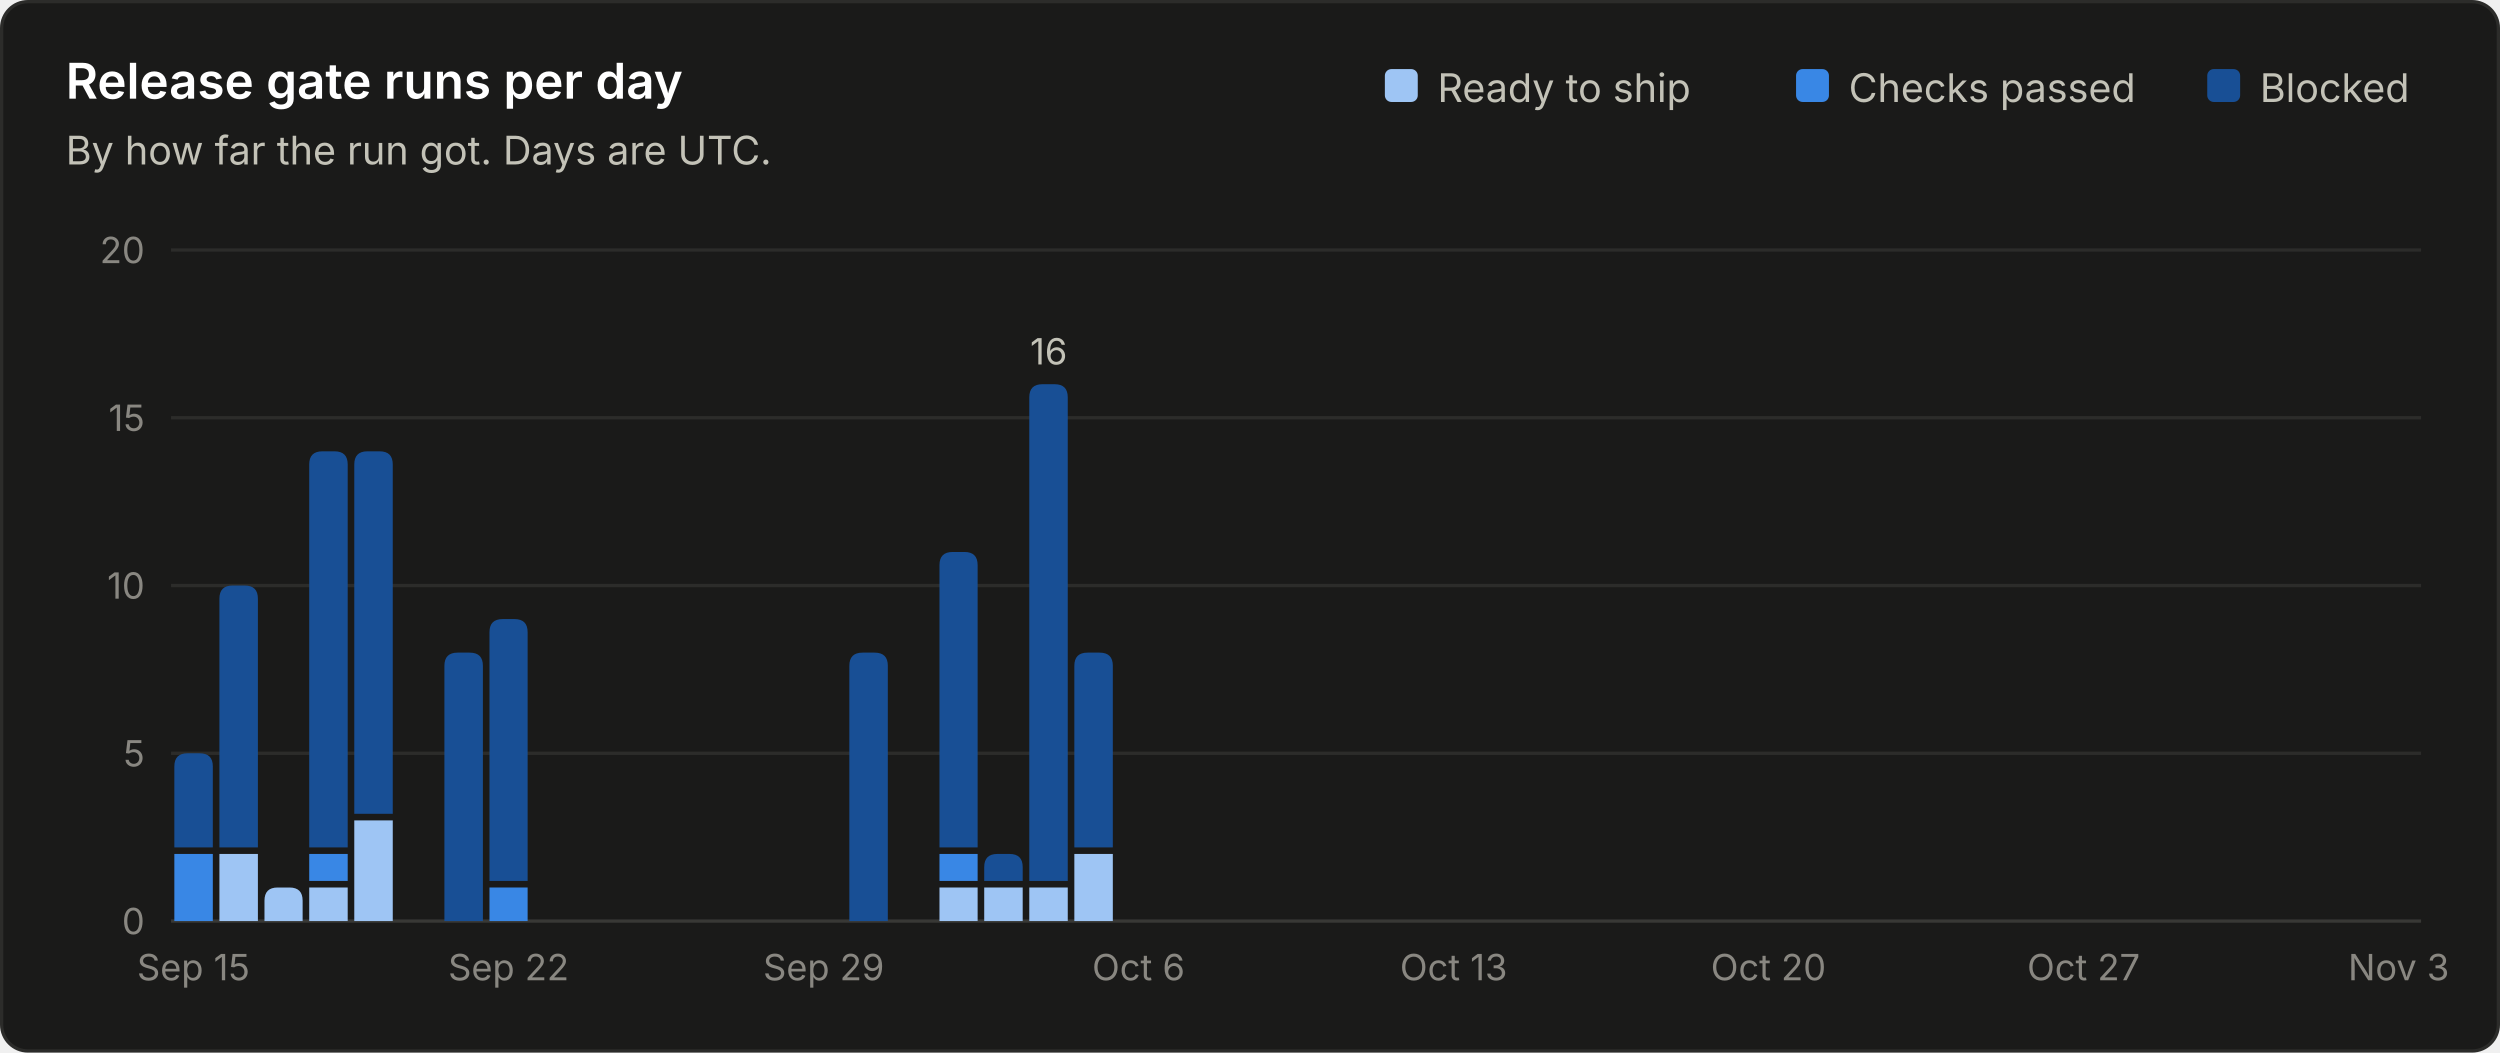
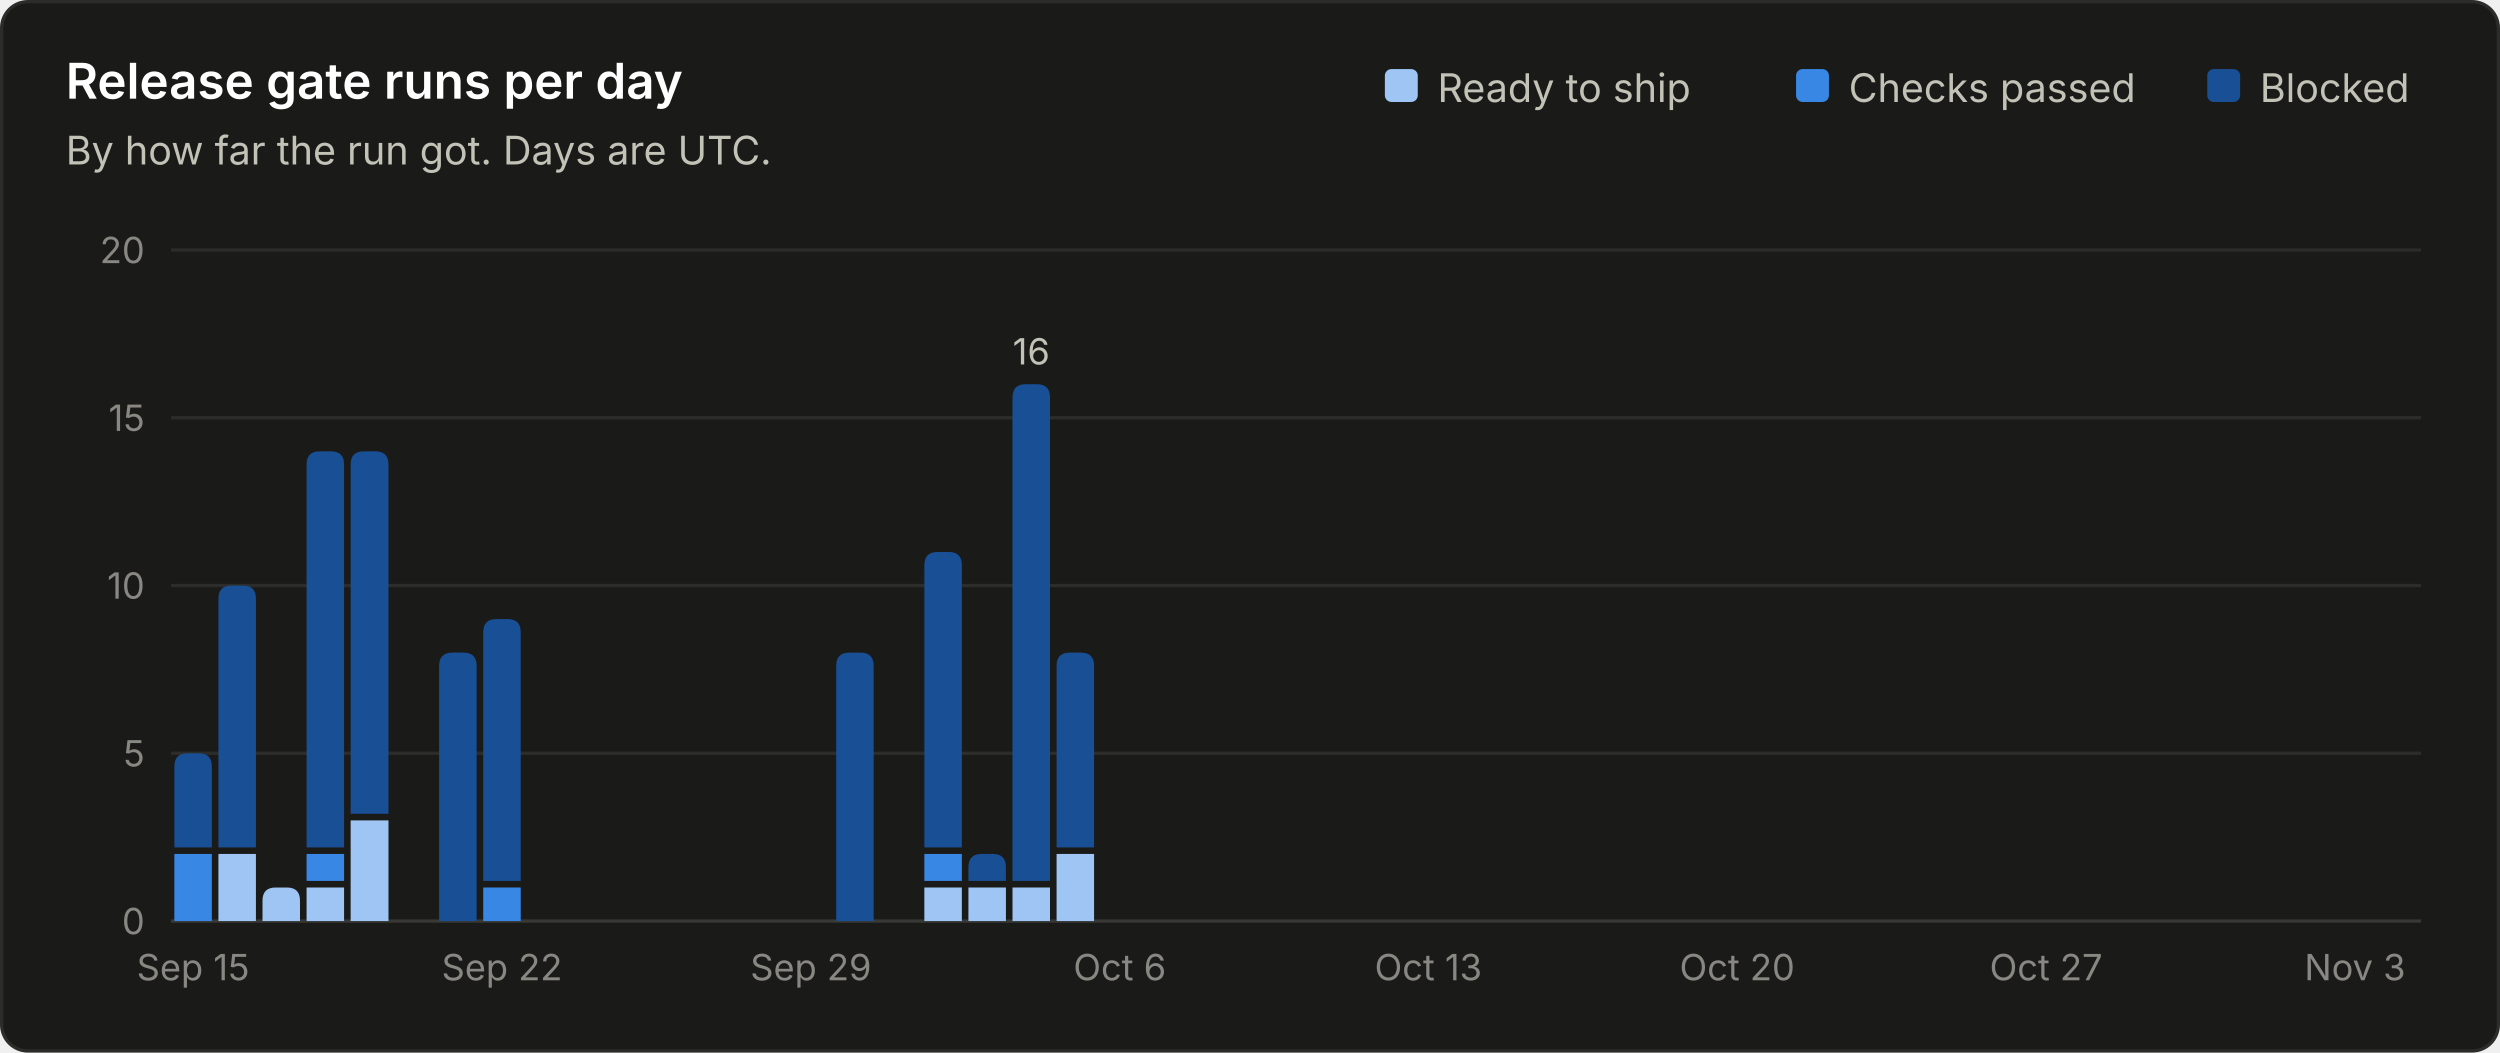
<svg xmlns="http://www.w3.org/2000/svg" viewBox="0 0 760 320" width="760" height="320" role="img" font-family="system-ui, -apple-system, 'Segoe UI', sans-serif">
  <rect x="0.5" y="0.5" width="759" height="319" rx="8" fill="#1a1a19" stroke="#2c2c2a" />
  <text x="20.0" y="30.0" fill="#ffffff" font-size="15" font-weight="600" text-anchor="start">Release gate runs per day</text>
  <text x="20.0" y="50.0" fill="#c3c2b7" font-size="12" font-weight="400" text-anchor="start">By how far the run got. Days are UTC.</text>
  <line x1="52" y1="280.0" x2="736" y2="280.0" stroke="#383835" stroke-width="1" />
  <text x="44.0" y="284.0" fill="#898781" font-size="11" font-weight="400" text-anchor="end">0</text>
  <line x1="52" y1="229.0" x2="736" y2="229.0" stroke="#2c2c2a" stroke-width="1" />
  <text x="44.0" y="233.0" fill="#898781" font-size="11" font-weight="400" text-anchor="end">5</text>
  <line x1="52" y1="178.0" x2="736" y2="178.0" stroke="#2c2c2a" stroke-width="1" />
  <text x="44.0" y="182.0" fill="#898781" font-size="11" font-weight="400" text-anchor="end">10</text>
  <line x1="52" y1="127.0" x2="736" y2="127.0" stroke="#2c2c2a" stroke-width="1" />
  <text x="44.0" y="131.0" fill="#898781" font-size="11" font-weight="400" text-anchor="end">15</text>
  <line x1="52" y1="76.0" x2="736" y2="76.0" stroke="#2c2c2a" stroke-width="1" />
  <text x="44.0" y="80.0" fill="#898781" font-size="11" font-weight="400" text-anchor="end">20</text>
  <text x="687.0" y="31.0" fill="#c3c2b7" font-size="12" font-weight="400" text-anchor="start">Blocked</text>
  <rect x="671.0" y="21" width="10" height="10" rx="2" fill="#184f95" />
  <text x="562.0" y="31.0" fill="#c3c2b7" font-size="12" font-weight="400" text-anchor="start">Checks passed</text>
  <rect x="546.0" y="21" width="10" height="10" rx="2" fill="#3987e5" />
  <text x="437.0" y="31.0" fill="#c3c2b7" font-size="12" font-weight="400" text-anchor="start">Ready to ship</text>
  <rect x="421.0" y="21" width="10" height="10" rx="2" fill="#9ec5f4" />
-   <path d="M53.0 280.0 V259.6 Q53.0 259.6 53.0 259.6 H64.7 Q64.7 259.6 64.7 259.6 V280.0 Z" fill="#3987e5" />
-   <path d="M53.0 257.6 V233.0 Q53.0 229.0 57.0 229.0 H60.7 Q64.7 229.0 64.7 233.0 V257.6 Z" fill="#184f95" />
-   <text x="58.8" y="298.0" fill="#898781" font-size="11" font-weight="400" text-anchor="middle">Sep 15</text>
-   <path d="M66.7 280.0 V259.6 Q66.7 259.6 66.7 259.6 H78.4 Q78.4 259.6 78.4 259.6 V280.0 Z" fill="#9ec5f4" />
-   <path d="M66.7 257.6 V182.0 Q66.7 178.0 70.7 178.0 H74.4 Q78.4 178.0 78.4 182.0 V257.6 Z" fill="#184f95" />
-   <path d="M80.4 280.0 V273.8 Q80.4 269.8 84.4 269.8 H88.0 Q92.0 269.8 92.0 273.8 V280.0 Z" fill="#9ec5f4" />
-   <path d="M94.0 280.0 V269.8 Q94.0 269.8 94.0 269.8 H105.7 Q105.7 269.8 105.7 269.8 V280.0 Z" fill="#9ec5f4" />
-   <path d="M94.0 267.8 V259.6 Q94.0 259.6 94.0 259.6 H105.7 Q105.7 259.6 105.7 259.6 V267.8 Z" fill="#3987e5" />
-   <path d="M94.0 257.6 V141.2 Q94.0 137.2 98.0 137.2 H101.7 Q105.7 137.2 105.7 141.2 V257.6 Z" fill="#184f95" />
-   <path d="M107.7 280.0 V249.4 Q107.7 249.4 107.7 249.4 H119.4 Q119.4 249.4 119.4 249.4 V280.0 Z" fill="#9ec5f4" />
-   <path d="M107.7 247.4 V141.2 Q107.7 137.2 111.7 137.2 H115.4 Q119.4 137.2 119.4 141.2 V247.4 Z" fill="#184f95" />
-   <path d="M135.1 280.0 V202.4 Q135.1 198.4 139.1 198.4 H142.8 Q146.8 198.4 146.8 202.4 V280.0 Z" fill="#184f95" />
-   <path d="M148.8 280.0 V269.8 Q148.8 269.8 148.8 269.8 H160.4 Q160.4 269.8 160.4 269.8 V280.0 Z" fill="#3987e5" />
-   <path d="M148.8 267.8 V192.2 Q148.8 188.2 152.8 188.2 H156.4 Q160.4 188.2 160.4 192.2 V267.8 Z" fill="#184f95" />
-   <text x="154.6" y="298.0" fill="#898781" font-size="11" font-weight="400" text-anchor="middle">Sep 22</text>
-   <text x="250.4" y="298.0" fill="#898781" font-size="11" font-weight="400" text-anchor="middle">Sep 29</text>
-   <path d="M258.2 280.0 V202.4 Q258.2 198.4 262.2 198.4 H265.9 Q269.9 198.4 269.9 202.4 V280.0 Z" fill="#184f95" />
-   <path d="M285.6 280.0 V269.8 Q285.6 269.8 285.6 269.8 H297.2 Q297.2 269.8 297.2 269.8 V280.0 Z" fill="#9ec5f4" />
-   <path d="M285.6 267.8 V259.6 Q285.6 259.6 285.6 259.6 H297.2 Q297.2 259.6 297.2 259.6 V267.8 Z" fill="#3987e5" />
-   <path d="M285.6 257.6 V171.8 Q285.6 167.8 289.6 167.8 H293.2 Q297.2 167.8 297.2 171.8 V257.6 Z" fill="#184f95" />
-   <path d="M299.2 280.0 V269.8 Q299.2 269.8 299.2 269.8 H310.9 Q310.9 269.8 310.9 269.8 V280.0 Z" fill="#9ec5f4" />
-   <path d="M299.2 267.8 V263.6 Q299.2 259.6 303.2 259.6 H306.9 Q310.9 259.6 310.9 263.6 V267.8 Z" fill="#184f95" />
-   <path d="M312.9 280.0 V269.8 Q312.9 269.8 312.9 269.8 H324.6 Q324.6 269.8 324.6 269.8 V280.0 Z" fill="#9ec5f4" />
-   <path d="M312.9 267.8 V120.8 Q312.9 116.8 316.9 116.8 H320.6 Q324.6 116.8 324.6 120.8 V267.8 Z" fill="#184f95" />
-   <text x="318.8" y="110.8" fill="#c3c2b7" font-size="11" font-weight="400" text-anchor="middle">16</text>
-   <path d="M326.6 280.0 V259.6 Q326.6 259.6 326.6 259.6 H338.3 Q338.3 259.6 338.3 259.6 V280.0 Z" fill="#9ec5f4" />
-   <path d="M326.6 257.6 V202.4 Q326.6 198.4 330.6 198.4 H334.3 Q338.3 198.4 338.3 202.4 V257.6 Z" fill="#184f95" />
-   <text x="346.1" y="298.0" fill="#898781" font-size="11" font-weight="400" text-anchor="middle">Oct 6</text>
-   <text x="441.9" y="298.0" fill="#898781" font-size="11" font-weight="400" text-anchor="middle">Oct 13</text>
-   <text x="537.6" y="298.0" fill="#898781" font-size="11" font-weight="400" text-anchor="middle">Oct 20</text>
-   <text x="633.4" y="298.0" fill="#898781" font-size="11" font-weight="400" text-anchor="middle">Oct 27</text>
-   <text x="729.2" y="298.0" fill="#898781" font-size="11" font-weight="400" text-anchor="middle">Nov 3</text>
+   <path d="M53.0 280.0 V259.6 Q53.0 259.6 53.0 259.6 H64.4 Q64.4 259.6 64.4 259.6 V280.0 Z" fill="#3987e5" />
+   <path d="M53.0 257.6 V233.0 Q53.0 229.0 57.0 229.0 H60.4 Q64.4 229.0 64.4 233.0 V257.6 Z" fill="#184f95" />
+   <text x="58.7" y="298.0" fill="#898781" font-size="11" font-weight="400" text-anchor="middle">Sep 15</text>
+   <path d="M66.4 280.0 V259.6 Q66.4 259.6 66.4 259.6 H77.8 Q77.8 259.6 77.8 259.6 V280.0 Z" fill="#9ec5f4" />
+   <path d="M66.4 257.6 V182.0 Q66.4 178.0 70.4 178.0 H73.8 Q77.8 178.0 77.8 182.0 V257.6 Z" fill="#184f95" />
+   <path d="M79.8 280.0 V273.8 Q79.8 269.8 83.8 269.8 H87.2 Q91.2 269.8 91.2 273.8 V280.0 Z" fill="#9ec5f4" />
+   <path d="M93.2 280.0 V269.8 Q93.2 269.8 93.2 269.8 H104.6 Q104.6 269.8 104.6 269.8 V280.0 Z" fill="#9ec5f4" />
+   <path d="M93.2 267.8 V259.6 Q93.2 259.6 93.2 259.6 H104.6 Q104.6 259.6 104.6 259.6 V267.8 Z" fill="#3987e5" />
+   <path d="M93.2 257.6 V141.2 Q93.2 137.2 97.2 137.2 H100.6 Q104.6 137.2 104.6 141.2 V257.6 Z" fill="#184f95" />
+   <path d="M106.6 280.0 V249.4 Q106.6 249.4 106.6 249.4 H118.1 Q118.1 249.4 118.1 249.4 V280.0 Z" fill="#9ec5f4" />
+   <path d="M106.6 247.4 V141.2 Q106.6 137.2 110.6 137.2 H114.1 Q118.1 137.2 118.1 141.2 V247.4 Z" fill="#184f95" />
+   <path d="M133.5 280.0 V202.4 Q133.5 198.4 137.5 198.4 H140.9 Q144.9 198.4 144.9 202.4 V280.0 Z" fill="#184f95" />
+   <path d="M146.9 280.0 V269.8 Q146.9 269.8 146.9 269.8 H158.3 Q158.3 269.8 158.3 269.8 V280.0 Z" fill="#3987e5" />
+   <path d="M146.9 267.8 V192.2 Q146.9 188.2 150.9 188.2 H154.3 Q158.3 188.2 158.3 192.2 V267.8 Z" fill="#184f95" />
+   <text x="152.6" y="298.0" fill="#898781" font-size="11" font-weight="400" text-anchor="middle">Sep 22</text>
+   <text x="246.5" y="298.0" fill="#898781" font-size="11" font-weight="400" text-anchor="middle">Sep 29</text>
+   <path d="M254.2 280.0 V202.4 Q254.2 198.4 258.2 198.4 H261.6 Q265.6 198.4 265.6 202.4 V280.0 Z" fill="#184f95" />
+   <path d="M281.0 280.0 V269.8 Q281.0 269.8 281.0 269.8 H292.4 Q292.4 269.8 292.4 269.8 V280.0 Z" fill="#9ec5f4" />
+   <path d="M281.0 267.8 V259.6 Q281.0 259.6 281.0 259.6 H292.4 Q292.4 259.6 292.4 259.6 V267.8 Z" fill="#3987e5" />
+   <path d="M281.0 257.6 V171.8 Q281.0 167.8 285.0 167.8 H288.4 Q292.4 167.8 292.4 171.8 V257.6 Z" fill="#184f95" />
+   <path d="M294.4 280.0 V269.8 Q294.4 269.8 294.4 269.8 H305.8 Q305.8 269.8 305.8 269.8 V280.0 Z" fill="#9ec5f4" />
+   <path d="M294.4 267.8 V263.6 Q294.4 259.6 298.4 259.6 H301.8 Q305.8 259.6 305.8 263.6 V267.8 Z" fill="#184f95" />
+   <path d="M307.8 280.0 V269.8 Q307.8 269.8 307.8 269.8 H319.2 Q319.2 269.8 319.2 269.8 V280.0 Z" fill="#9ec5f4" />
+   <path d="M307.8 267.8 V120.8 Q307.8 116.8 311.8 116.8 H315.2 Q319.2 116.8 319.2 120.8 V267.8 Z" fill="#184f95" />
+   <text x="313.5" y="110.8" fill="#c3c2b7" font-size="11" font-weight="400" text-anchor="middle">16</text>
+   <path d="M321.2 280.0 V259.6 Q321.2 259.6 321.2 259.6 H332.6 Q332.6 259.6 332.6 259.6 V280.0 Z" fill="#9ec5f4" />
+   <path d="M321.2 257.6 V202.4 Q321.2 198.4 325.2 198.4 H328.6 Q332.6 198.4 332.6 202.4 V257.6 Z" fill="#184f95" />
+   <text x="340.4" y="298.0" fill="#898781" font-size="11" font-weight="400" text-anchor="middle">Oct 6</text>
+   <text x="434.2" y="298.0" fill="#898781" font-size="11" font-weight="400" text-anchor="middle">Oct 13</text>
+   <text x="528.1" y="298.0" fill="#898781" font-size="11" font-weight="400" text-anchor="middle">Oct 20</text>
+   <text x="622.0" y="298.0" fill="#898781" font-size="11" font-weight="400" text-anchor="middle">Oct 27</text>
+   <text x="715.9" y="298.0" fill="#898781" font-size="11" font-weight="400" text-anchor="middle">Nov 3</text>
</svg>
